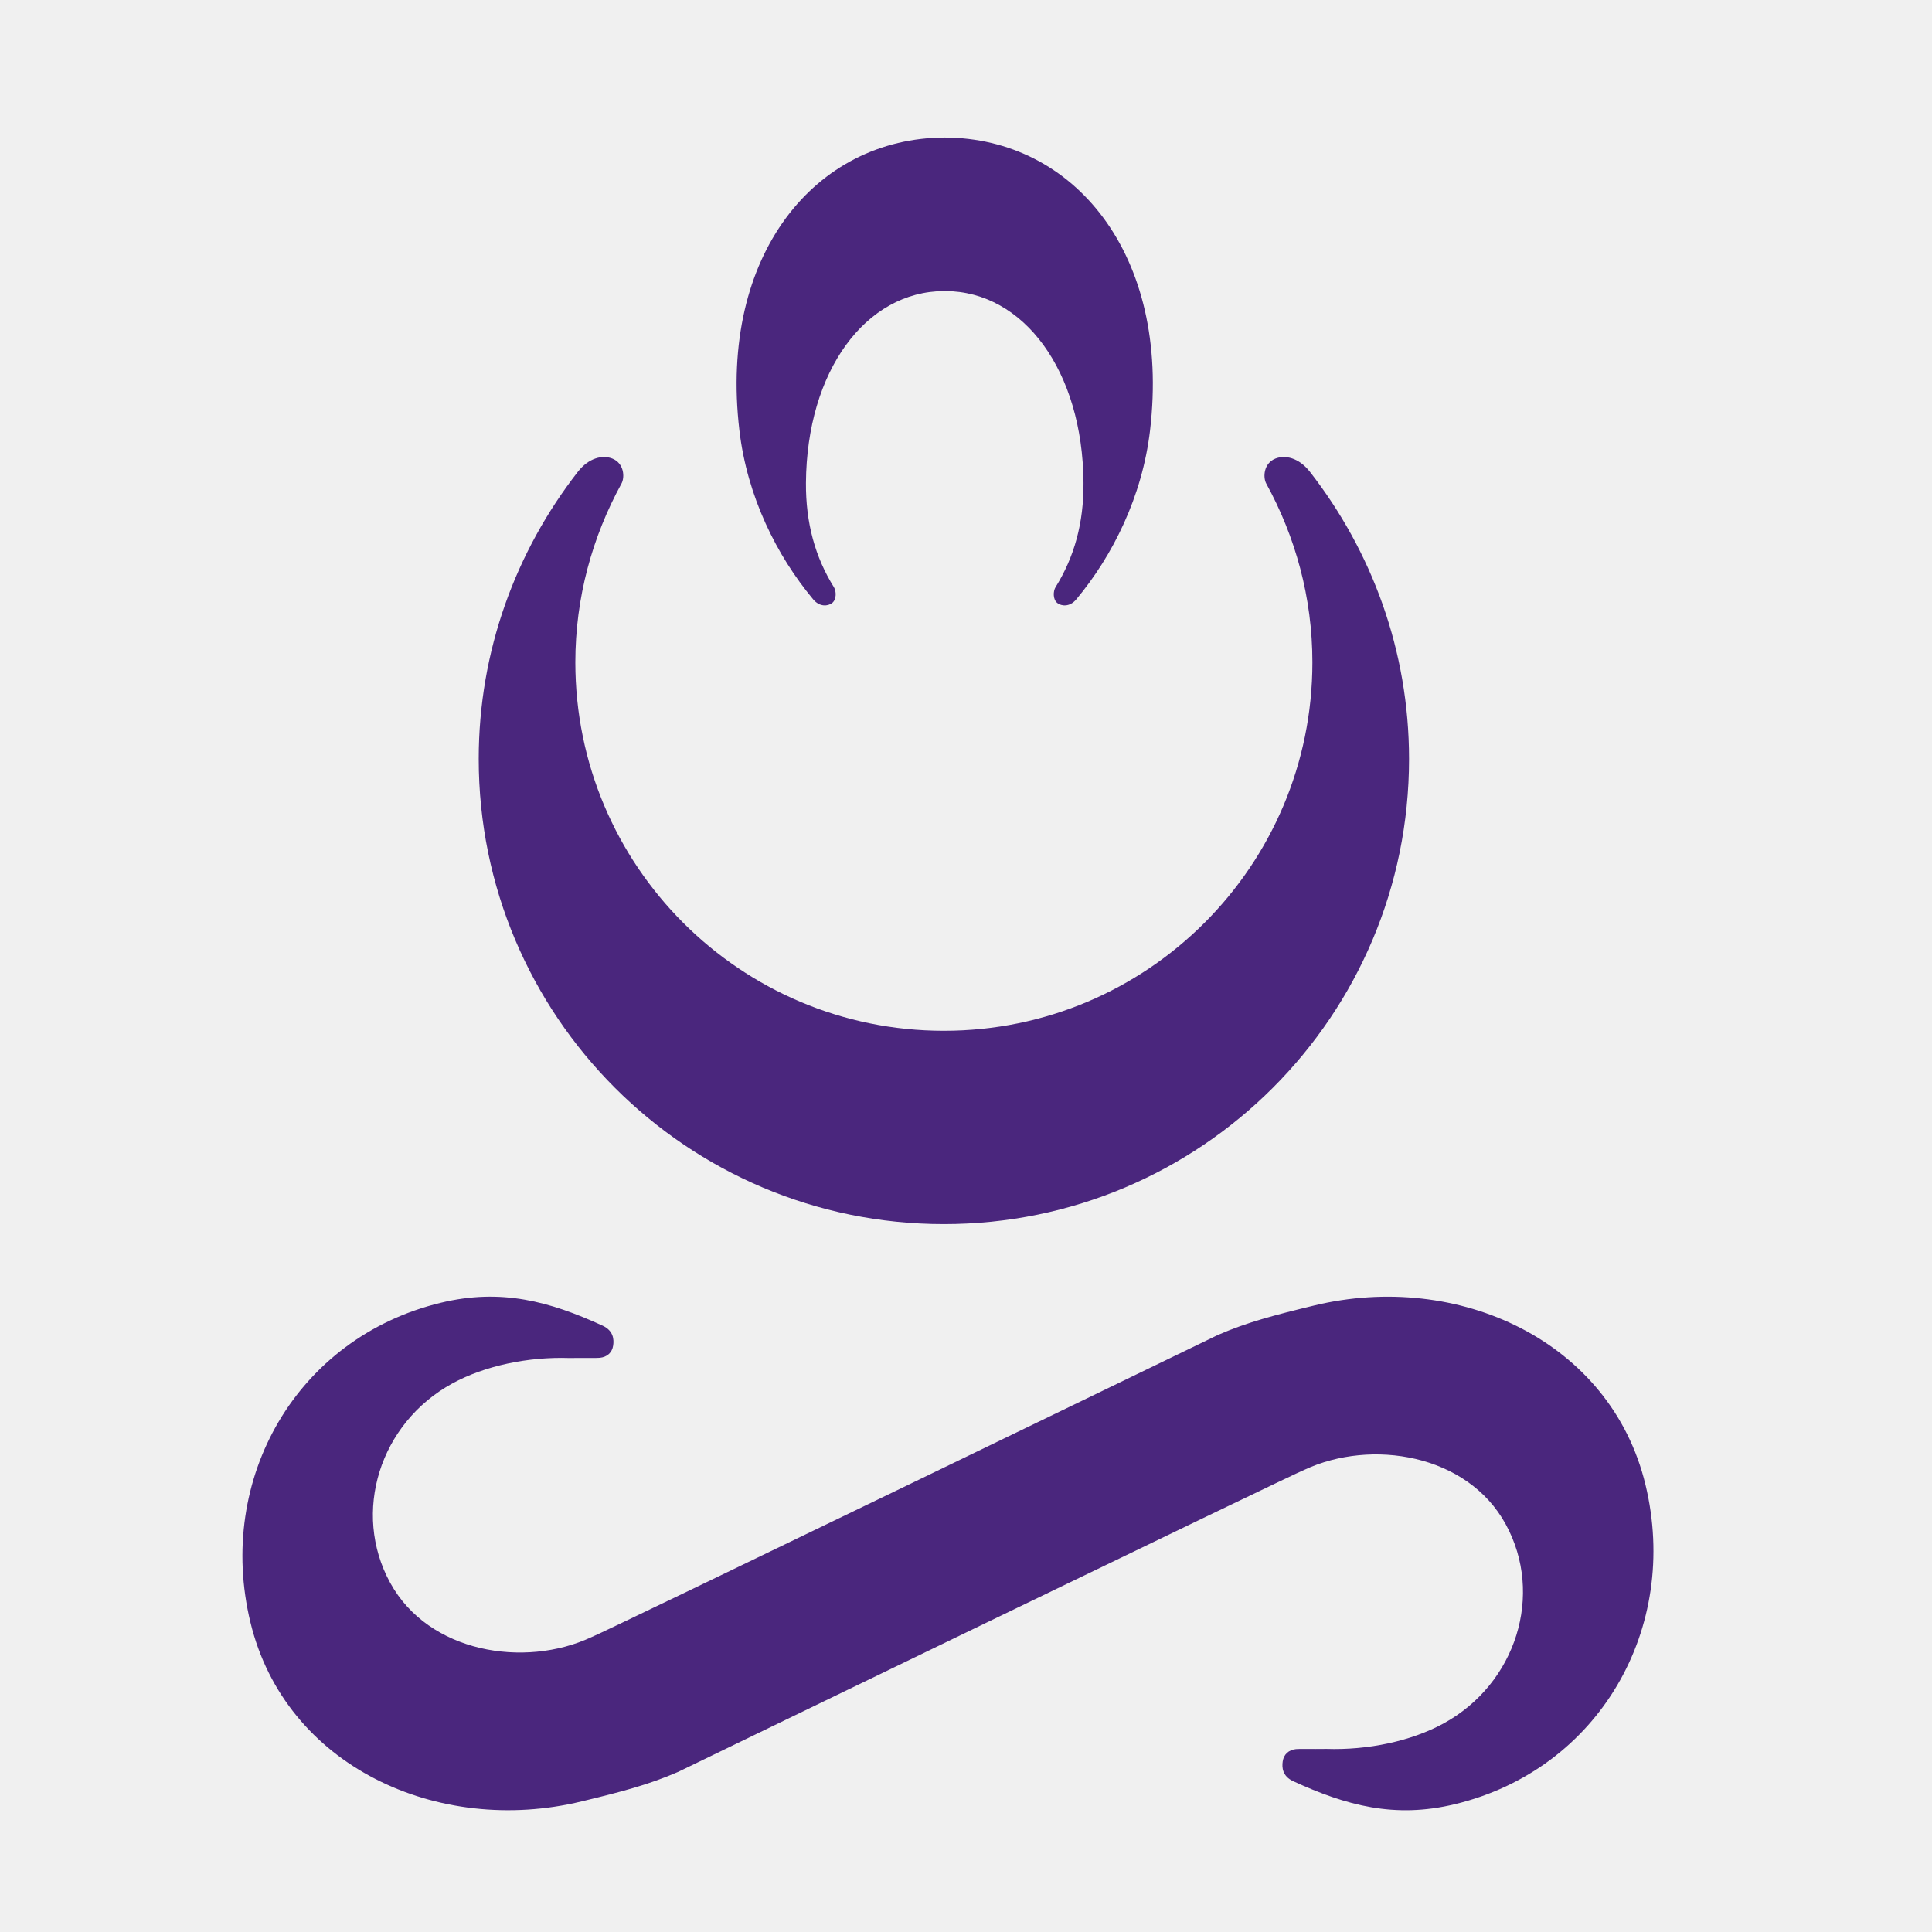
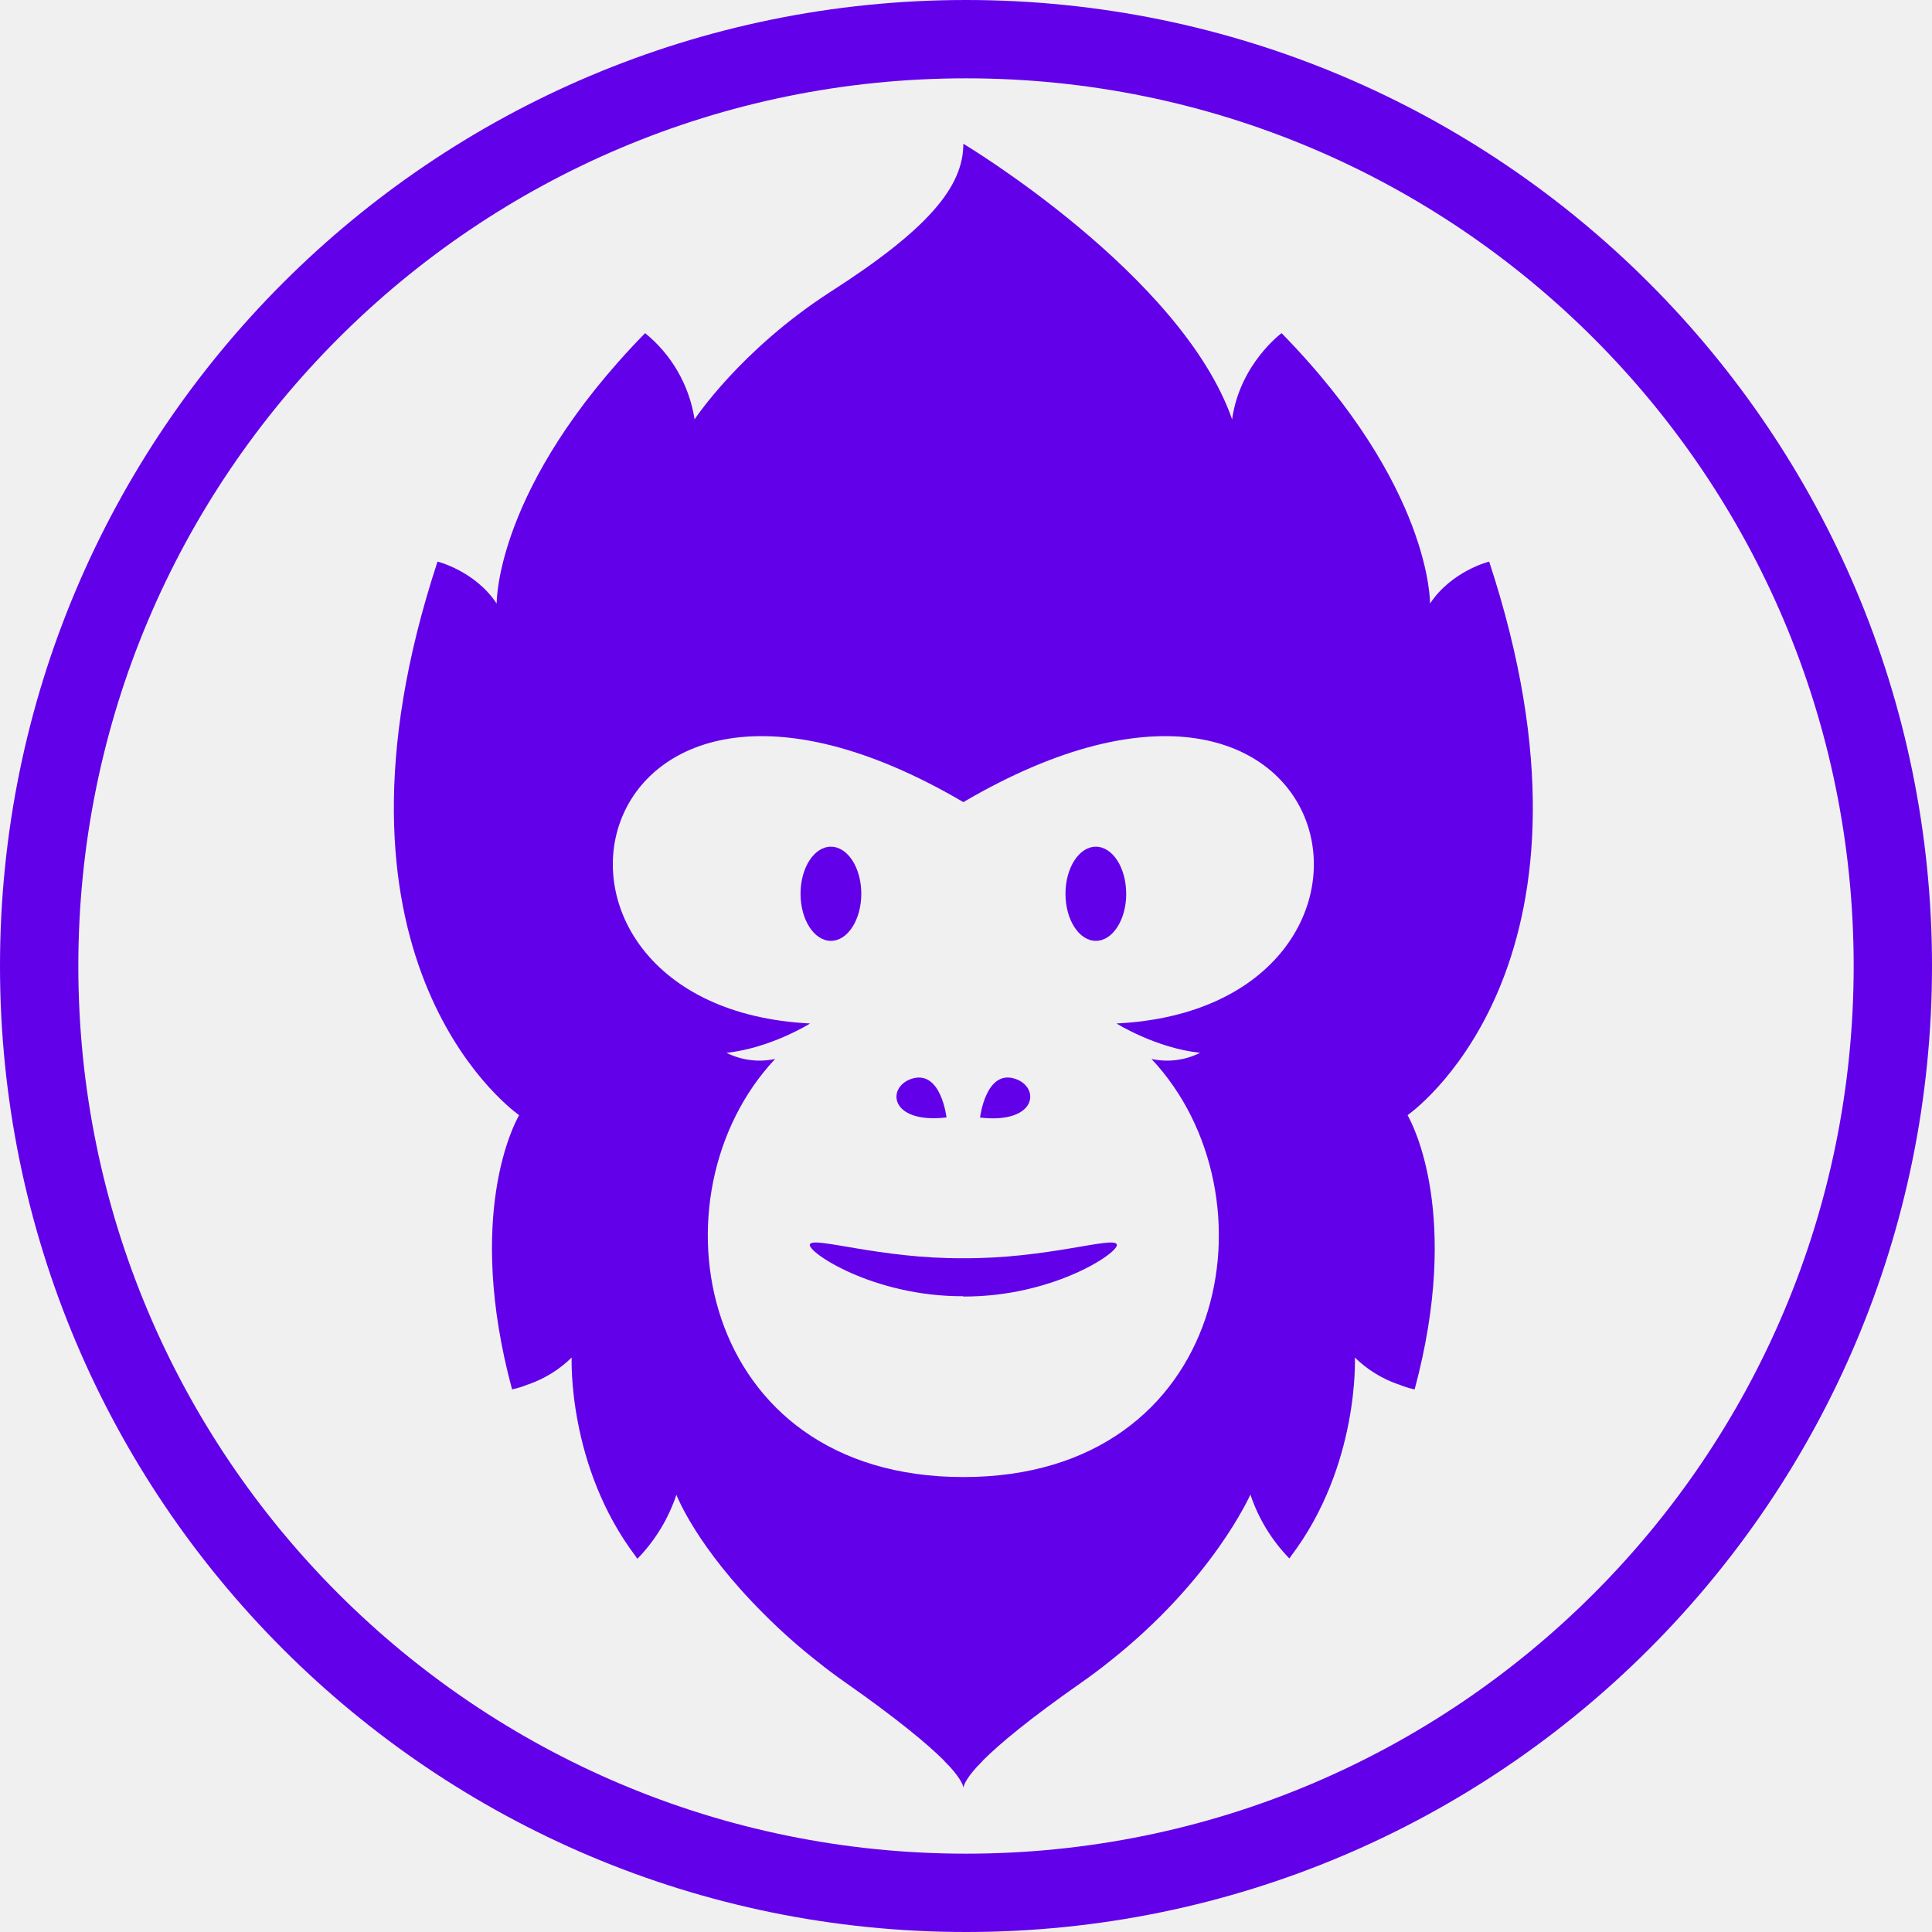
- <svg xmlns="http://www.w3.org/2000/svg" version="1.1" id="Layer_2" x="0px" y="0px" width="512px" height="512px" viewBox="0 0 512 512" enable-background="new 0 0 512 512" xml:space="preserve">
-   <path fill="#4A267D" d="M250.495,77.132L250.495,77.132c20.831,0.066,36.437,21.217,36.644,50.821  c0.075,10.624-2.438,19.683-7.419,27.668c-0.598,0.967-0.783,3.216,0.515,4.209c1.048,0.802,3.243,1.104,4.988-0.993  c9.639-11.567,17.485-27.191,19.557-44.818c5.469-46.628-20.219-77.472-54.418-77.574c-34.196,0.103-59.892,30.946-54.418,77.574  c2.065,17.627,9.92,33.251,19.559,44.818c1.745,2.098,3.933,1.795,4.988,0.993c1.296-0.993,1.113-3.242,0.507-4.209  c-4.973-7.985-7.485-17.044-7.412-27.668c0.206-29.604,15.806-50.755,36.637-50.821h0.008H250.495z" />
-   <path fill="#4A267D" d="M436.059,393.426c-9.218-38.104-49.68-56.673-87.782-47.457c-10.463,2.528-17.841,4.461-25.431,7.775  l-0.087,0.032c0,0-164.006,79.476-166.085,80.111c-17.639,8.229-43.092,4.169-53.281-14.456  c-10.177-18.616-2.8-42.244,16.477-52.798c8.577-4.688,20.05-7.109,31.045-6.742c3.992-0.06,7.096,0.042,8.052-0.06  c1.918-0.205,3.257-1.36,3.531-3.278c0.221-1.551,0.116-3.898-2.822-5.248c-13.935-6.379-26.8-9.949-42.865-6.055  c-38.103,9.216-59.663,46.593-50.445,84.695c9.219,38.103,49.68,56.673,87.782,47.444c10.465-2.525,17.841-4.45,25.432-7.764  l0.089-0.031c0,0,164.003-79.477,166.08-80.111c17.642-8.229,43.094-4.171,53.284,14.459c10.177,18.605,2.801,42.237-16.476,52.795  c-8.576,4.687-20.051,7.108-31.044,6.742c-3.995,0.059-7.098-0.052-8.055,0.051c-1.915,0.205-3.257,1.365-3.529,3.287  c-0.221,1.547-0.12,3.897,2.821,5.238c13.935,6.383,26.8,9.949,42.865,6.064C423.717,468.905,445.277,431.532,436.059,393.426z" />
-   <path fill="#4A267D" d="M347.163,125.057c-2.961-3.799-6.616-4.536-9.15-3.534c-3.132,1.235-3.36,4.95-2.439,6.636  c7.716,14.068,12.225,30.169,12.225,47.354c0,53.939-43.725,97.655-97.663,97.655c-53.94,0-97.666-43.716-97.666-97.655  c0-17.185,4.518-33.285,12.225-47.354c0.929-1.686,0.7-5.4-2.432-6.636c-2.535-1.002-6.188-0.265-9.151,3.534  c-16.358,21.018-26.247,47.367-26.247,76.061c0,68.09,55.191,123.279,123.271,123.279c68.086,0,123.277-55.189,123.277-123.279  C373.412,172.424,363.523,146.074,347.163,125.057z" />
+ <svg xmlns="http://www.w3.org/2000/svg" width="370" height="370" viewBox="0 0 370 370" fill="none">
+   <g clip-path="url(#clip0)">
+     <circle cx="185" cy="185" r="177.5" stroke="#6200EA" stroke-width="15" />
+     <path d="M269.631 213.695C270.468 215.186 279.899 232.731 270.919 266.087C269.868 265.861 268.84 265.539 267.847 265.126H267.788C264.676 264.047 261.838 262.292 259.475 259.985C259.475 259.985 260.37 280.712 247.201 298.065C247.128 298.208 247.036 298.341 246.927 298.459L246.868 298.4C243.523 294.95 240.992 290.787 239.465 286.218C239.465 286.218 232.321 302.55 212.4 318.255C210.727 319.604 209.003 320.893 207.159 322.182C197.062 329.252 191.428 333.976 188.304 337.083C188.132 337.3 187.944 337.504 187.742 337.694C187.57 337.895 187.384 338.084 187.187 338.26C184.729 340.949 184.507 342.134 184.507 342.469C184.507 342.134 184.285 340.979 181.827 338.26C181.629 338.084 181.444 337.895 181.272 337.694C181.07 337.504 180.882 337.3 180.709 337.083C177.585 333.991 171.952 329.267 161.854 322.182C160.011 320.893 158.286 319.604 156.613 318.255C153.013 315.438 149.589 312.4 146.36 309.158C133.413 296.284 129.667 286.569 129.534 286.278C128.007 290.846 125.476 295.01 122.131 298.459L122.072 298.519C121.963 298.399 121.869 298.266 121.791 298.124C108.614 280.742 109.48 259.985 109.48 259.985C107.124 262.29 104.294 264.045 101.189 265.126H101.137C100.144 265.539 99.116 265.861 98.065 266.087C89.085 232.731 98.516 215.156 99.353 213.695C99.382 213.665 99.401 213.626 99.405 213.584C99.374 213.545 99.339 213.51 99.301 213.479C96.829 211.684 59.052 182.709 83.792 107.549C83.792 107.549 90.973 109.329 95.119 115.588C95.119 115.588 94.719 93.274 123.545 63.8C128.638 67.922 132.017 73.81 133.021 80.31C133.021 80.31 141.756 67.018 159.115 55.842C177.837 43.832 184.492 35.726 184.492 27.531C184.492 27.531 226.251 52.527 235.963 80.31C237.444 69.678 245.439 63.8 245.439 63.8C274.265 93.274 273.866 115.588 273.866 115.588C278.011 109.329 285.192 107.549 285.192 107.549C309.932 182.709 272.156 211.684 269.683 213.479C269.645 213.51 269.61 213.545 269.579 213.584C269.583 213.626 269.602 213.665 269.631 213.695ZM184.499 153.615C110.117 110.037 93.49 192.931 155.148 196.008C155.148 196.008 147.612 200.724 139.135 201.626C142.018 203.067 145.301 203.482 148.448 202.803C123.952 228.88 133.494 282.873 184.492 282.873C235.49 282.873 245.024 228.857 220.521 202.803C223.668 203.482 226.951 203.067 229.834 201.626C221.358 200.724 213.822 196.008 213.822 196.008C275.494 192.931 258.868 110.037 184.492 153.615H184.499ZM215.687 171.168C215.687 176.153 213.082 180.183 209.869 180.183C206.656 180.183 204.05 176.153 204.05 171.168C204.05 166.184 206.656 162.153 209.869 162.153C213.082 162.153 215.68 166.191 215.68 171.168H215.687ZM159.13 162.153C162.343 162.153 164.949 166.191 164.949 171.168C164.949 176.145 162.343 180.183 159.13 180.183C155.917 180.183 153.312 176.153 153.312 171.168C153.312 166.184 155.91 162.153 159.123 162.153H159.13ZM194.353 206.58C188.771 204.807 187.69 214.031 187.69 214.031C198.705 215.282 199.261 208.137 194.345 206.58H194.353ZM181.272 214.031C181.272 214.031 180.228 204.837 174.646 206.58C169.724 208.137 170.279 215.282 181.287 214.001L181.272 214.031ZM184.492 248.303C201.859 248.37 214.636 239.675 213.866 238.297C213.215 236.725 200.408 241.083 184.492 240.964C168.569 241.083 155.762 236.725 155.111 238.297C154.333 239.616 167.11 248.318 184.485 248.243L184.492 248.303Z" fill="#6200EA" />
+   </g>
+   <defs>
+     <clipPath id="clip0">
+       <rect width="370" height="370" fill="white" />
+     </clipPath>
+   </defs>
</svg>
